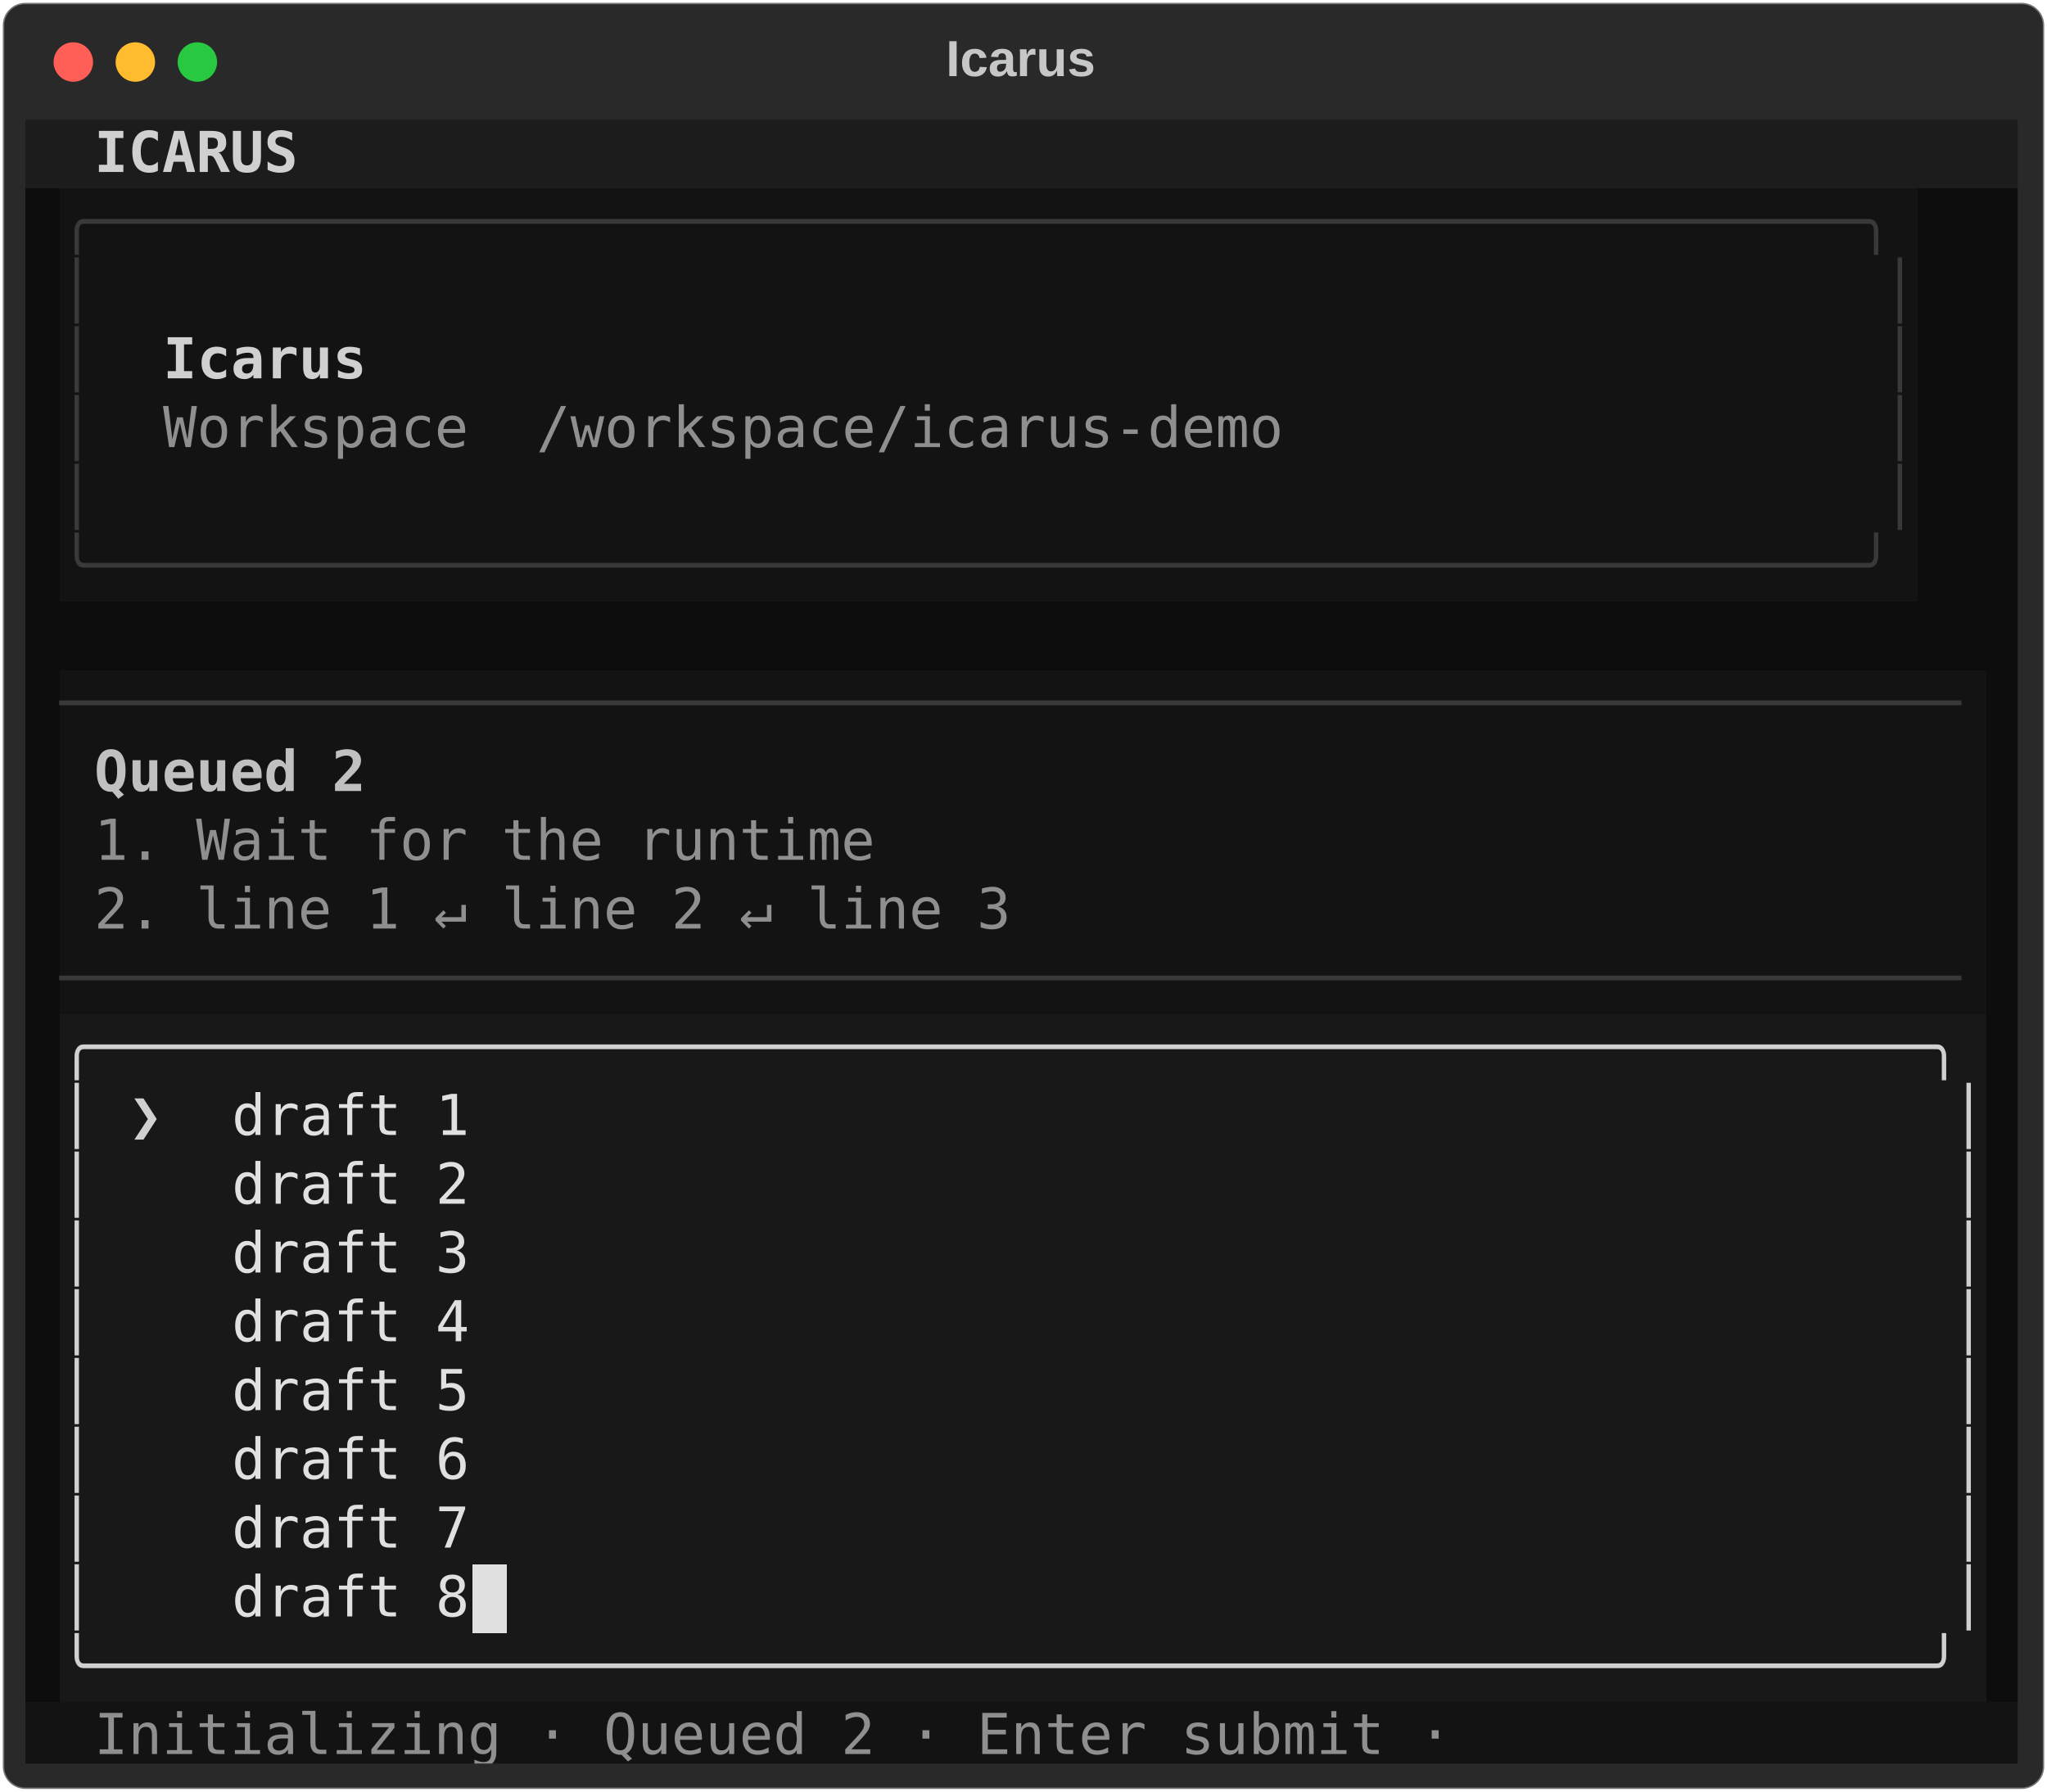
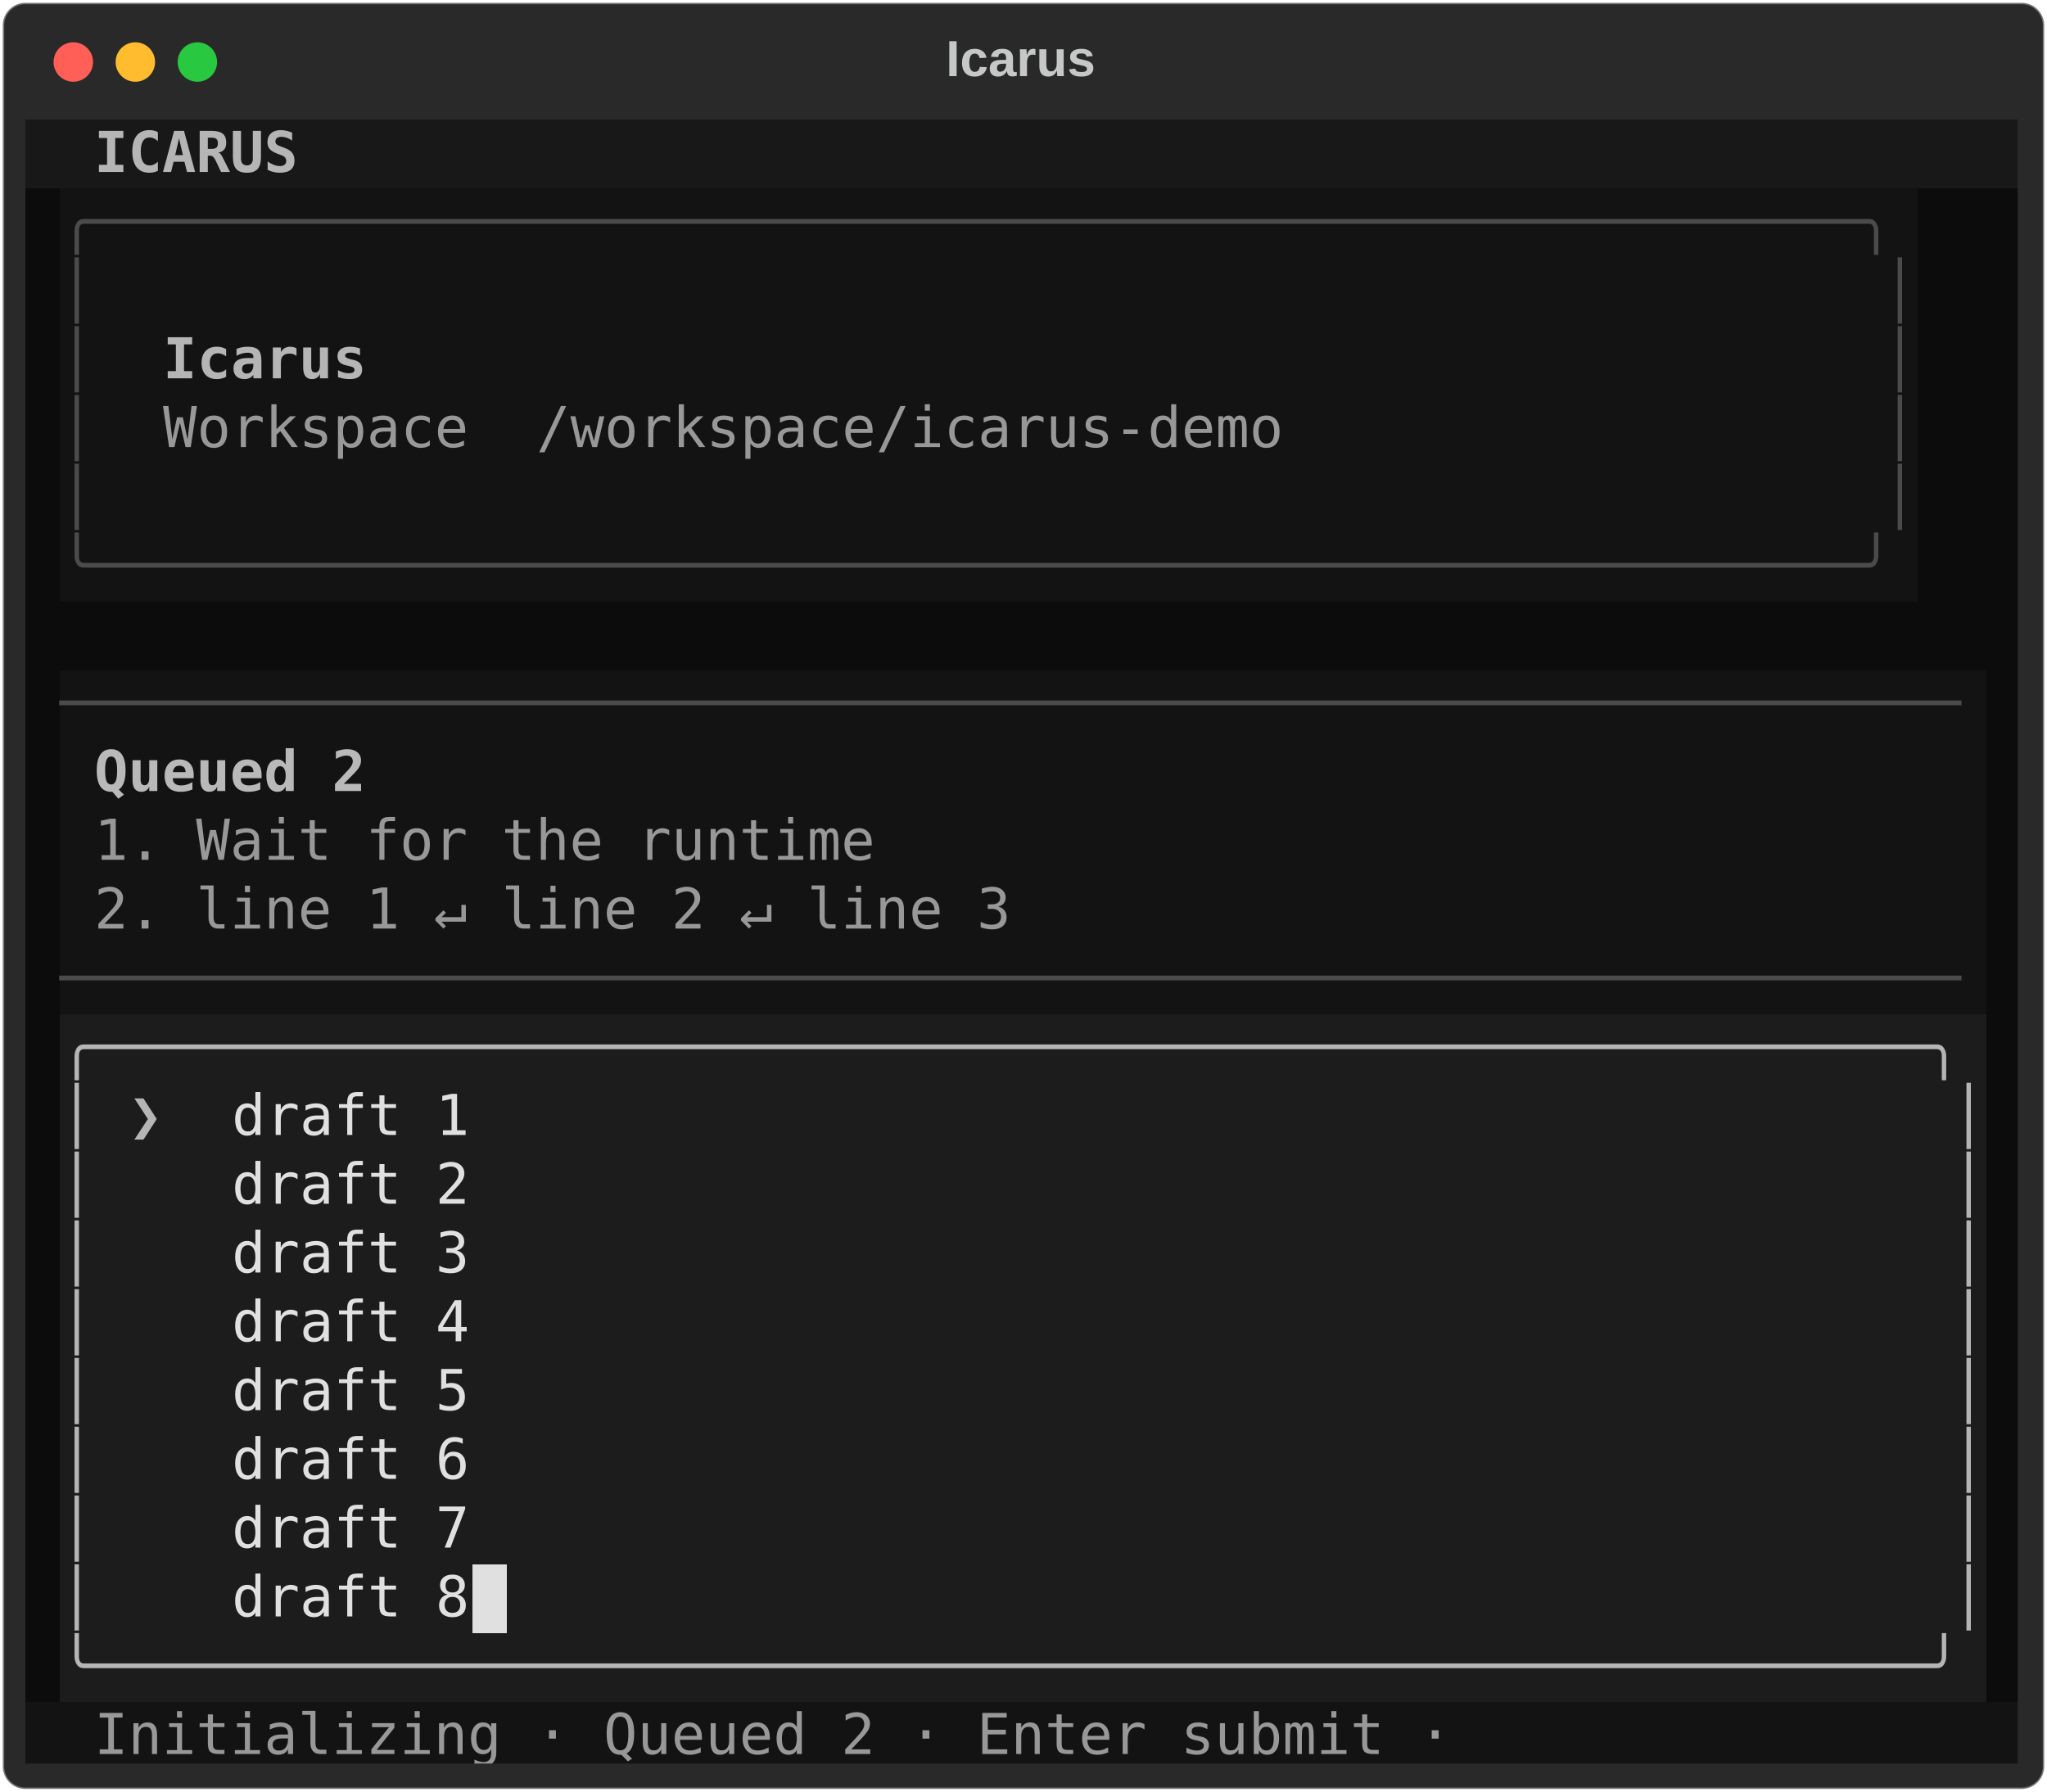
<svg xmlns="http://www.w3.org/2000/svg" class="rich-terminal" viewBox="0 0 726 635.6">
  <style>

    @font-face {
        font-family: "Fira Code";
        src: local("FiraCode-Regular"),
                url("https://cdnjs.cloudflare.com/ajax/libs/firacode/6.2.0/woff2/FiraCode-Regular.woff2") format("woff2"),
                url("https://cdnjs.cloudflare.com/ajax/libs/firacode/6.2.0/woff/FiraCode-Regular.woff") format("woff");
        font-style: normal;
        font-weight: 400;
    }
    @font-face {
        font-family: "Fira Code";
        src: local("FiraCode-Bold"),
                url("https://cdnjs.cloudflare.com/ajax/libs/firacode/6.2.0/woff2/FiraCode-Bold.woff2") format("woff2"),
                url("https://cdnjs.cloudflare.com/ajax/libs/firacode/6.2.0/woff/FiraCode-Bold.woff") format("woff");
        font-style: bold;
        font-weight: 700;
    }

    .terminal-matrix {
        font-family: Fira Code, monospace;
        font-size: 20px;
        line-height: 24.4px;
        font-variant-east-asian: full-width;
    }

    .terminal-title {
        font-size: 18px;
        font-weight: bold;
        font-family: arial;
    }

    .terminal-r1 { fill: #c5c8c6 }
- .terminal-r2 { fill: #d0d0d0;font-weight: bold }
- .terminal-r3 { fill: #393939 }
- .terminal-r4 { fill: #8f8f8f }
- .terminal-r5 { fill: #c0c0c0;font-weight: bold }
- .terminal-r6 { fill: #d0d0d0 }
+ .terminal-r2 { fill: #b5b5b5;font-weight: bold }
+ .terminal-r3 { fill: #4b4b4b }
+ .terminal-r4 { fill: #989898 }
+ .terminal-r5 { fill: #b9b9b9;font-weight: bold }
+ .terminal-r6 { fill: #b5b5b5 }
.terminal-r7 { fill: #e0e0e0 }
.terminal-r8 { fill: #121212 }
    </style>
  <defs>
    <clipPath id="terminal-clip-terminal">
      <rect x="0" y="0" width="706.6" height="584.6" />
    </clipPath>
    <clipPath id="terminal-line-0">
      <rect x="0" y="1.5" width="707.6" height="24.65" />
    </clipPath>
    <clipPath id="terminal-line-1">
      <rect x="0" y="25.9" width="707.6" height="24.65" />
    </clipPath>
    <clipPath id="terminal-line-2">
      <rect x="0" y="50.3" width="707.6" height="24.65" />
    </clipPath>
    <clipPath id="terminal-line-3">
      <rect x="0" y="74.7" width="707.6" height="24.65" />
    </clipPath>
    <clipPath id="terminal-line-4">
      <rect x="0" y="99.1" width="707.6" height="24.65" />
    </clipPath>
    <clipPath id="terminal-line-5">
      <rect x="0" y="123.5" width="707.6" height="24.65" />
    </clipPath>
    <clipPath id="terminal-line-6">
      <rect x="0" y="147.9" width="707.6" height="24.65" />
    </clipPath>
    <clipPath id="terminal-line-7">
      <rect x="0" y="172.3" width="707.6" height="24.65" />
    </clipPath>
    <clipPath id="terminal-line-8">
      <rect x="0" y="196.7" width="707.6" height="24.65" />
    </clipPath>
    <clipPath id="terminal-line-9">
      <rect x="0" y="221.1" width="707.6" height="24.65" />
    </clipPath>
    <clipPath id="terminal-line-10">
      <rect x="0" y="245.5" width="707.6" height="24.65" />
    </clipPath>
    <clipPath id="terminal-line-11">
      <rect x="0" y="269.9" width="707.6" height="24.65" />
    </clipPath>
    <clipPath id="terminal-line-12">
      <rect x="0" y="294.3" width="707.6" height="24.65" />
    </clipPath>
    <clipPath id="terminal-line-13">
      <rect x="0" y="318.7" width="707.6" height="24.65" />
    </clipPath>
    <clipPath id="terminal-line-14">
      <rect x="0" y="343.1" width="707.6" height="24.65" />
    </clipPath>
    <clipPath id="terminal-line-15">
      <rect x="0" y="367.5" width="707.6" height="24.65" />
    </clipPath>
    <clipPath id="terminal-line-16">
      <rect x="0" y="391.9" width="707.6" height="24.65" />
    </clipPath>
    <clipPath id="terminal-line-17">
      <rect x="0" y="416.3" width="707.6" height="24.65" />
    </clipPath>
    <clipPath id="terminal-line-18">
      <rect x="0" y="440.7" width="707.6" height="24.65" />
    </clipPath>
    <clipPath id="terminal-line-19">
      <rect x="0" y="465.1" width="707.6" height="24.65" />
    </clipPath>
    <clipPath id="terminal-line-20">
      <rect x="0" y="489.5" width="707.6" height="24.65" />
    </clipPath>
    <clipPath id="terminal-line-21">
      <rect x="0" y="513.9" width="707.6" height="24.65" />
    </clipPath>
    <clipPath id="terminal-line-22">
      <rect x="0" y="538.3" width="707.6" height="24.65" />
    </clipPath>
  </defs>
  <rect fill="#292929" stroke="rgba(255,255,255,0.35)" stroke-width="1" x="1" y="1" width="724" height="633.6" rx="8" />
  <text class="terminal-title" fill="#c5c8c6" text-anchor="middle" x="362" y="27">Icarus</text>
  <g transform="translate(26,22)">
    <circle cx="0" cy="0" r="7" fill="#ff5f57" />
    <circle cx="22" cy="0" r="7" fill="#febc2e" />
    <circle cx="44" cy="0" r="7" fill="#28c840" />
  </g>
  <g transform="translate(9, 41)" clip-path="url(#terminal-clip-terminal)">
-     <rect fill="#1c1c1c" x="0" y="1.5" width="24.4" height="24.65" shape-rendering="crispEdges" />
-     <rect fill="#1c1c1c" x="24.4" y="1.5" width="73.2" height="24.65" shape-rendering="crispEdges" />
-     <rect fill="#1c1c1c" x="97.6" y="1.5" width="610" height="24.65" shape-rendering="crispEdges" />
-     <rect fill="#0d0d0d" x="0" y="25.9" width="12.2" height="24.65" shape-rendering="crispEdges" />
+     <rect fill="#181818" x="0" y="1.5" width="24.4" height="24.65" shape-rendering="crispEdges" />
+     <rect fill="#181818" x="24.4" y="1.5" width="73.2" height="24.65" shape-rendering="crispEdges" />
+     <rect fill="#181818" x="97.6" y="1.5" width="610" height="24.65" shape-rendering="crispEdges" />
+     <rect fill="#0c0c0c" x="0" y="25.9" width="12.2" height="24.65" shape-rendering="crispEdges" />
    <rect fill="#131313" x="12.2" y="25.9" width="658.8" height="24.65" shape-rendering="crispEdges" />
-     <rect fill="#0d0d0d" x="671" y="25.9" width="36.6" height="24.65" shape-rendering="crispEdges" />
-     <rect fill="#0d0d0d" x="0" y="50.3" width="12.2" height="24.65" shape-rendering="crispEdges" />
+     <rect fill="#0c0c0c" x="671" y="25.9" width="36.6" height="24.65" shape-rendering="crispEdges" />
+     <rect fill="#0c0c0c" x="0" y="50.3" width="12.2" height="24.65" shape-rendering="crispEdges" />
    <rect fill="#131313" x="12.2" y="50.3" width="12.2" height="24.65" shape-rendering="crispEdges" />
    <rect fill="#131313" x="24.4" y="50.3" width="634.4" height="24.65" shape-rendering="crispEdges" />
    <rect fill="#131313" x="658.8" y="50.3" width="12.2" height="24.65" shape-rendering="crispEdges" />
-     <rect fill="#0d0d0d" x="671" y="50.3" width="36.6" height="24.65" shape-rendering="crispEdges" />
-     <rect fill="#0d0d0d" x="0" y="74.7" width="12.2" height="24.65" shape-rendering="crispEdges" />
+     <rect fill="#0c0c0c" x="671" y="50.3" width="36.6" height="24.65" shape-rendering="crispEdges" />
+     <rect fill="#0c0c0c" x="0" y="74.7" width="12.2" height="24.65" shape-rendering="crispEdges" />
    <rect fill="#131313" x="12.2" y="74.7" width="12.2" height="24.65" shape-rendering="crispEdges" />
    <rect fill="#131313" x="24.4" y="74.7" width="24.4" height="24.65" shape-rendering="crispEdges" />
    <rect fill="#131313" x="48.8" y="74.7" width="73.2" height="24.65" shape-rendering="crispEdges" />
    <rect fill="#131313" x="122" y="74.7" width="536.8" height="24.65" shape-rendering="crispEdges" />
    <rect fill="#131313" x="658.8" y="74.7" width="12.2" height="24.65" shape-rendering="crispEdges" />
-     <rect fill="#0d0d0d" x="671" y="74.7" width="36.6" height="24.65" shape-rendering="crispEdges" />
-     <rect fill="#0d0d0d" x="0" y="99.1" width="12.2" height="24.65" shape-rendering="crispEdges" />
+     <rect fill="#0c0c0c" x="671" y="74.7" width="36.6" height="24.65" shape-rendering="crispEdges" />
+     <rect fill="#0c0c0c" x="0" y="99.1" width="12.2" height="24.65" shape-rendering="crispEdges" />
    <rect fill="#131313" x="12.2" y="99.1" width="12.2" height="24.65" shape-rendering="crispEdges" />
    <rect fill="#131313" x="24.4" y="99.1" width="24.4" height="24.65" shape-rendering="crispEdges" />
    <rect fill="#131313" x="48.8" y="99.1" width="402.6" height="24.65" shape-rendering="crispEdges" />
    <rect fill="#131313" x="451.4" y="99.1" width="207.4" height="24.65" shape-rendering="crispEdges" />
    <rect fill="#131313" x="658.8" y="99.1" width="12.2" height="24.65" shape-rendering="crispEdges" />
-     <rect fill="#0d0d0d" x="671" y="99.1" width="36.6" height="24.65" shape-rendering="crispEdges" />
-     <rect fill="#0d0d0d" x="0" y="123.5" width="12.2" height="24.65" shape-rendering="crispEdges" />
+     <rect fill="#0c0c0c" x="671" y="99.1" width="36.6" height="24.65" shape-rendering="crispEdges" />
+     <rect fill="#0c0c0c" x="0" y="123.5" width="12.2" height="24.65" shape-rendering="crispEdges" />
    <rect fill="#131313" x="12.2" y="123.5" width="12.2" height="24.65" shape-rendering="crispEdges" />
    <rect fill="#131313" x="24.4" y="123.5" width="634.4" height="24.65" shape-rendering="crispEdges" />
    <rect fill="#131313" x="658.8" y="123.5" width="12.2" height="24.65" shape-rendering="crispEdges" />
-     <rect fill="#0d0d0d" x="671" y="123.5" width="36.6" height="24.65" shape-rendering="crispEdges" />
-     <rect fill="#0d0d0d" x="0" y="147.9" width="12.2" height="24.65" shape-rendering="crispEdges" />
+     <rect fill="#0c0c0c" x="671" y="123.5" width="36.6" height="24.65" shape-rendering="crispEdges" />
+     <rect fill="#0c0c0c" x="0" y="147.9" width="12.2" height="24.65" shape-rendering="crispEdges" />
    <rect fill="#131313" x="12.2" y="147.9" width="658.8" height="24.65" shape-rendering="crispEdges" />
-     <rect fill="#0d0d0d" x="671" y="147.9" width="36.6" height="24.65" shape-rendering="crispEdges" />
-     <rect fill="#0d0d0d" x="0" y="172.3" width="707.6" height="24.65" shape-rendering="crispEdges" />
-     <rect fill="#0d0d0d" x="0" y="196.7" width="12.2" height="24.65" shape-rendering="crispEdges" />
+     <rect fill="#0c0c0c" x="671" y="147.9" width="36.6" height="24.65" shape-rendering="crispEdges" />
+     <rect fill="#0c0c0c" x="0" y="172.3" width="707.6" height="24.65" shape-rendering="crispEdges" />
+     <rect fill="#0c0c0c" x="0" y="196.7" width="12.2" height="24.65" shape-rendering="crispEdges" />
    <rect fill="#131313" x="12.2" y="196.7" width="683.2" height="24.65" shape-rendering="crispEdges" />
-     <rect fill="#0d0d0d" x="695.4" y="196.7" width="12.2" height="24.65" shape-rendering="crispEdges" />
-     <rect fill="#0d0d0d" x="0" y="221.1" width="12.2" height="24.65" shape-rendering="crispEdges" />
+     <rect fill="#0c0c0c" x="695.4" y="196.7" width="12.2" height="24.65" shape-rendering="crispEdges" />
+     <rect fill="#0c0c0c" x="0" y="221.1" width="12.2" height="24.65" shape-rendering="crispEdges" />
    <rect fill="#131313" x="12.2" y="221.1" width="12.2" height="24.65" shape-rendering="crispEdges" />
    <rect fill="#131313" x="24.4" y="221.1" width="97.6" height="24.65" shape-rendering="crispEdges" />
    <rect fill="#131313" x="122" y="221.1" width="573.4" height="24.65" shape-rendering="crispEdges" />
-     <rect fill="#0d0d0d" x="695.4" y="221.1" width="12.2" height="24.65" shape-rendering="crispEdges" />
-     <rect fill="#0d0d0d" x="0" y="245.5" width="12.2" height="24.65" shape-rendering="crispEdges" />
+     <rect fill="#0c0c0c" x="695.4" y="221.1" width="12.2" height="24.65" shape-rendering="crispEdges" />
+     <rect fill="#0c0c0c" x="0" y="245.5" width="12.2" height="24.65" shape-rendering="crispEdges" />
    <rect fill="#131313" x="12.2" y="245.5" width="12.2" height="24.65" shape-rendering="crispEdges" />
    <rect fill="#131313" x="24.4" y="245.5" width="280.6" height="24.65" shape-rendering="crispEdges" />
    <rect fill="#131313" x="305" y="245.5" width="390.4" height="24.65" shape-rendering="crispEdges" />
-     <rect fill="#0d0d0d" x="695.4" y="245.5" width="12.2" height="24.65" shape-rendering="crispEdges" />
-     <rect fill="#0d0d0d" x="0" y="269.9" width="12.2" height="24.65" shape-rendering="crispEdges" />
+     <rect fill="#0c0c0c" x="695.4" y="245.5" width="12.2" height="24.65" shape-rendering="crispEdges" />
+     <rect fill="#0c0c0c" x="0" y="269.9" width="12.2" height="24.65" shape-rendering="crispEdges" />
    <rect fill="#131313" x="12.2" y="269.9" width="12.2" height="24.65" shape-rendering="crispEdges" />
    <rect fill="#131313" x="24.4" y="269.9" width="329.4" height="24.65" shape-rendering="crispEdges" />
    <rect fill="#131313" x="353.8" y="269.9" width="341.6" height="24.65" shape-rendering="crispEdges" />
-     <rect fill="#0d0d0d" x="695.4" y="269.9" width="12.2" height="24.65" shape-rendering="crispEdges" />
-     <rect fill="#0d0d0d" x="0" y="294.3" width="12.2" height="24.65" shape-rendering="crispEdges" />
+     <rect fill="#0c0c0c" x="695.4" y="269.9" width="12.2" height="24.65" shape-rendering="crispEdges" />
+     <rect fill="#0c0c0c" x="0" y="294.3" width="12.2" height="24.65" shape-rendering="crispEdges" />
    <rect fill="#131313" x="12.2" y="294.3" width="683.2" height="24.65" shape-rendering="crispEdges" />
-     <rect fill="#0d0d0d" x="695.4" y="294.3" width="12.2" height="24.65" shape-rendering="crispEdges" />
-     <rect fill="#0d0d0d" x="0" y="318.7" width="12.2" height="24.65" shape-rendering="crispEdges" />
-     <rect fill="#181818" x="12.2" y="318.7" width="683.2" height="24.65" shape-rendering="crispEdges" />
-     <rect fill="#0d0d0d" x="695.4" y="318.7" width="12.2" height="24.65" shape-rendering="crispEdges" />
-     <rect fill="#0d0d0d" x="0" y="343.1" width="12.2" height="24.65" shape-rendering="crispEdges" />
-     <rect fill="#181818" x="12.2" y="343.1" width="12.2" height="24.65" shape-rendering="crispEdges" />
-     <rect fill="#181818" x="24.4" y="343.1" width="12.2" height="24.65" shape-rendering="crispEdges" />
-     <rect fill="#181818" x="36.6" y="343.1" width="12.2" height="24.65" shape-rendering="crispEdges" />
-     <rect fill="#181818" x="48.8" y="343.1" width="12.2" height="24.65" shape-rendering="crispEdges" />
-     <rect fill="#181818" x="61" y="343.1" width="12.2" height="24.65" shape-rendering="crispEdges" />
-     <rect fill="#181818" x="73.2" y="343.1" width="597.8" height="24.65" shape-rendering="crispEdges" />
-     <rect fill="#181818" x="671" y="343.1" width="12.2" height="24.65" shape-rendering="crispEdges" />
-     <rect fill="#181818" x="683.2" y="343.1" width="12.2" height="24.65" shape-rendering="crispEdges" />
-     <rect fill="#0d0d0d" x="695.4" y="343.1" width="12.2" height="24.65" shape-rendering="crispEdges" />
-     <rect fill="#0d0d0d" x="0" y="367.5" width="12.2" height="24.65" shape-rendering="crispEdges" />
-     <rect fill="#181818" x="12.2" y="367.5" width="12.2" height="24.65" shape-rendering="crispEdges" />
-     <rect fill="#181818" x="24.4" y="367.5" width="48.8" height="24.65" shape-rendering="crispEdges" />
-     <rect fill="#181818" x="73.2" y="367.5" width="597.8" height="24.65" shape-rendering="crispEdges" />
-     <rect fill="#181818" x="671" y="367.5" width="12.2" height="24.65" shape-rendering="crispEdges" />
-     <rect fill="#181818" x="683.2" y="367.5" width="12.2" height="24.65" shape-rendering="crispEdges" />
-     <rect fill="#0d0d0d" x="695.4" y="367.5" width="12.2" height="24.65" shape-rendering="crispEdges" />
-     <rect fill="#0d0d0d" x="0" y="391.9" width="12.2" height="24.65" shape-rendering="crispEdges" />
-     <rect fill="#181818" x="12.2" y="391.9" width="12.2" height="24.65" shape-rendering="crispEdges" />
-     <rect fill="#181818" x="24.4" y="391.9" width="48.8" height="24.65" shape-rendering="crispEdges" />
-     <rect fill="#181818" x="73.2" y="391.9" width="597.8" height="24.65" shape-rendering="crispEdges" />
-     <rect fill="#181818" x="671" y="391.9" width="12.2" height="24.65" shape-rendering="crispEdges" />
-     <rect fill="#181818" x="683.2" y="391.9" width="12.2" height="24.65" shape-rendering="crispEdges" />
-     <rect fill="#0d0d0d" x="695.4" y="391.9" width="12.2" height="24.65" shape-rendering="crispEdges" />
-     <rect fill="#0d0d0d" x="0" y="416.3" width="12.2" height="24.65" shape-rendering="crispEdges" />
-     <rect fill="#181818" x="12.2" y="416.3" width="12.2" height="24.65" shape-rendering="crispEdges" />
-     <rect fill="#181818" x="24.4" y="416.3" width="48.8" height="24.65" shape-rendering="crispEdges" />
-     <rect fill="#181818" x="73.2" y="416.3" width="597.8" height="24.65" shape-rendering="crispEdges" />
-     <rect fill="#181818" x="671" y="416.3" width="12.2" height="24.65" shape-rendering="crispEdges" />
-     <rect fill="#181818" x="683.2" y="416.3" width="12.2" height="24.65" shape-rendering="crispEdges" />
-     <rect fill="#0d0d0d" x="695.4" y="416.3" width="12.2" height="24.65" shape-rendering="crispEdges" />
-     <rect fill="#0d0d0d" x="0" y="440.7" width="12.2" height="24.65" shape-rendering="crispEdges" />
-     <rect fill="#181818" x="12.2" y="440.7" width="12.2" height="24.65" shape-rendering="crispEdges" />
-     <rect fill="#181818" x="24.4" y="440.7" width="48.8" height="24.65" shape-rendering="crispEdges" />
-     <rect fill="#181818" x="73.2" y="440.7" width="597.8" height="24.65" shape-rendering="crispEdges" />
-     <rect fill="#181818" x="671" y="440.7" width="12.2" height="24.65" shape-rendering="crispEdges" />
-     <rect fill="#181818" x="683.2" y="440.7" width="12.2" height="24.65" shape-rendering="crispEdges" />
-     <rect fill="#0d0d0d" x="695.4" y="440.7" width="12.2" height="24.65" shape-rendering="crispEdges" />
-     <rect fill="#0d0d0d" x="0" y="465.1" width="12.2" height="24.65" shape-rendering="crispEdges" />
-     <rect fill="#181818" x="12.2" y="465.1" width="12.2" height="24.65" shape-rendering="crispEdges" />
-     <rect fill="#181818" x="24.4" y="465.1" width="48.8" height="24.65" shape-rendering="crispEdges" />
-     <rect fill="#181818" x="73.2" y="465.1" width="597.8" height="24.65" shape-rendering="crispEdges" />
-     <rect fill="#181818" x="671" y="465.1" width="12.2" height="24.65" shape-rendering="crispEdges" />
-     <rect fill="#181818" x="683.2" y="465.1" width="12.2" height="24.65" shape-rendering="crispEdges" />
-     <rect fill="#0d0d0d" x="695.4" y="465.1" width="12.2" height="24.65" shape-rendering="crispEdges" />
-     <rect fill="#0d0d0d" x="0" y="489.5" width="12.2" height="24.65" shape-rendering="crispEdges" />
-     <rect fill="#181818" x="12.2" y="489.5" width="12.2" height="24.65" shape-rendering="crispEdges" />
-     <rect fill="#181818" x="24.4" y="489.5" width="48.8" height="24.65" shape-rendering="crispEdges" />
-     <rect fill="#181818" x="73.2" y="489.5" width="597.8" height="24.65" shape-rendering="crispEdges" />
-     <rect fill="#181818" x="671" y="489.5" width="12.2" height="24.65" shape-rendering="crispEdges" />
-     <rect fill="#181818" x="683.2" y="489.5" width="12.2" height="24.65" shape-rendering="crispEdges" />
-     <rect fill="#0d0d0d" x="695.4" y="489.5" width="12.2" height="24.65" shape-rendering="crispEdges" />
-     <rect fill="#0d0d0d" x="0" y="513.9" width="12.2" height="24.65" shape-rendering="crispEdges" />
-     <rect fill="#181818" x="12.2" y="513.9" width="12.2" height="24.65" shape-rendering="crispEdges" />
-     <rect fill="#181818" x="24.4" y="513.9" width="48.8" height="24.65" shape-rendering="crispEdges" />
-     <rect fill="#181818" x="73.2" y="513.9" width="85.4" height="24.65" shape-rendering="crispEdges" />
+     <rect fill="#0c0c0c" x="695.4" y="294.3" width="12.2" height="24.65" shape-rendering="crispEdges" />
+     <rect fill="#0c0c0c" x="0" y="318.7" width="12.2" height="24.65" shape-rendering="crispEdges" />
+     <rect fill="#1c1c1c" x="12.2" y="318.7" width="683.2" height="24.65" shape-rendering="crispEdges" />
+     <rect fill="#0c0c0c" x="695.4" y="318.7" width="12.2" height="24.65" shape-rendering="crispEdges" />
+     <rect fill="#0c0c0c" x="0" y="343.1" width="12.2" height="24.65" shape-rendering="crispEdges" />
+     <rect fill="#1c1c1c" x="12.2" y="343.1" width="12.2" height="24.65" shape-rendering="crispEdges" />
+     <rect fill="#1c1c1c" x="24.4" y="343.1" width="12.2" height="24.65" shape-rendering="crispEdges" />
+     <rect fill="#1c1c1c" x="36.6" y="343.1" width="12.2" height="24.65" shape-rendering="crispEdges" />
+     <rect fill="#1c1c1c" x="48.8" y="343.1" width="12.2" height="24.65" shape-rendering="crispEdges" />
+     <rect fill="#1c1c1c" x="61" y="343.1" width="12.2" height="24.65" shape-rendering="crispEdges" />
+     <rect fill="#1c1c1c" x="73.2" y="343.1" width="597.8" height="24.65" shape-rendering="crispEdges" />
+     <rect fill="#1c1c1c" x="671" y="343.1" width="12.2" height="24.65" shape-rendering="crispEdges" />
+     <rect fill="#1c1c1c" x="683.2" y="343.1" width="12.2" height="24.65" shape-rendering="crispEdges" />
+     <rect fill="#0c0c0c" x="695.4" y="343.1" width="12.2" height="24.65" shape-rendering="crispEdges" />
+     <rect fill="#0c0c0c" x="0" y="367.5" width="12.2" height="24.65" shape-rendering="crispEdges" />
+     <rect fill="#1c1c1c" x="12.2" y="367.5" width="12.2" height="24.65" shape-rendering="crispEdges" />
+     <rect fill="#1c1c1c" x="24.4" y="367.5" width="48.8" height="24.65" shape-rendering="crispEdges" />
+     <rect fill="#1c1c1c" x="73.2" y="367.5" width="597.8" height="24.65" shape-rendering="crispEdges" />
+     <rect fill="#1c1c1c" x="671" y="367.5" width="12.2" height="24.65" shape-rendering="crispEdges" />
+     <rect fill="#1c1c1c" x="683.2" y="367.5" width="12.2" height="24.65" shape-rendering="crispEdges" />
+     <rect fill="#0c0c0c" x="695.4" y="367.5" width="12.2" height="24.65" shape-rendering="crispEdges" />
+     <rect fill="#0c0c0c" x="0" y="391.9" width="12.2" height="24.65" shape-rendering="crispEdges" />
+     <rect fill="#1c1c1c" x="12.2" y="391.9" width="12.2" height="24.65" shape-rendering="crispEdges" />
+     <rect fill="#1c1c1c" x="24.4" y="391.9" width="48.8" height="24.65" shape-rendering="crispEdges" />
+     <rect fill="#1c1c1c" x="73.2" y="391.9" width="597.8" height="24.65" shape-rendering="crispEdges" />
+     <rect fill="#1c1c1c" x="671" y="391.9" width="12.2" height="24.65" shape-rendering="crispEdges" />
+     <rect fill="#1c1c1c" x="683.2" y="391.9" width="12.2" height="24.65" shape-rendering="crispEdges" />
+     <rect fill="#0c0c0c" x="695.4" y="391.9" width="12.2" height="24.65" shape-rendering="crispEdges" />
+     <rect fill="#0c0c0c" x="0" y="416.3" width="12.2" height="24.65" shape-rendering="crispEdges" />
+     <rect fill="#1c1c1c" x="12.2" y="416.3" width="12.2" height="24.65" shape-rendering="crispEdges" />
+     <rect fill="#1c1c1c" x="24.4" y="416.3" width="48.8" height="24.65" shape-rendering="crispEdges" />
+     <rect fill="#1c1c1c" x="73.2" y="416.3" width="597.8" height="24.65" shape-rendering="crispEdges" />
+     <rect fill="#1c1c1c" x="671" y="416.3" width="12.2" height="24.65" shape-rendering="crispEdges" />
+     <rect fill="#1c1c1c" x="683.2" y="416.3" width="12.2" height="24.65" shape-rendering="crispEdges" />
+     <rect fill="#0c0c0c" x="695.4" y="416.3" width="12.2" height="24.65" shape-rendering="crispEdges" />
+     <rect fill="#0c0c0c" x="0" y="440.7" width="12.2" height="24.65" shape-rendering="crispEdges" />
+     <rect fill="#1c1c1c" x="12.2" y="440.7" width="12.2" height="24.65" shape-rendering="crispEdges" />
+     <rect fill="#1c1c1c" x="24.4" y="440.7" width="48.8" height="24.65" shape-rendering="crispEdges" />
+     <rect fill="#1c1c1c" x="73.2" y="440.7" width="597.8" height="24.65" shape-rendering="crispEdges" />
+     <rect fill="#1c1c1c" x="671" y="440.7" width="12.2" height="24.65" shape-rendering="crispEdges" />
+     <rect fill="#1c1c1c" x="683.2" y="440.7" width="12.2" height="24.65" shape-rendering="crispEdges" />
+     <rect fill="#0c0c0c" x="695.4" y="440.7" width="12.2" height="24.65" shape-rendering="crispEdges" />
+     <rect fill="#0c0c0c" x="0" y="465.1" width="12.2" height="24.65" shape-rendering="crispEdges" />
+     <rect fill="#1c1c1c" x="12.2" y="465.1" width="12.2" height="24.65" shape-rendering="crispEdges" />
+     <rect fill="#1c1c1c" x="24.4" y="465.1" width="48.8" height="24.65" shape-rendering="crispEdges" />
+     <rect fill="#1c1c1c" x="73.2" y="465.1" width="597.8" height="24.65" shape-rendering="crispEdges" />
+     <rect fill="#1c1c1c" x="671" y="465.1" width="12.2" height="24.65" shape-rendering="crispEdges" />
+     <rect fill="#1c1c1c" x="683.2" y="465.1" width="12.2" height="24.65" shape-rendering="crispEdges" />
+     <rect fill="#0c0c0c" x="695.4" y="465.1" width="12.2" height="24.65" shape-rendering="crispEdges" />
+     <rect fill="#0c0c0c" x="0" y="489.5" width="12.2" height="24.65" shape-rendering="crispEdges" />
+     <rect fill="#1c1c1c" x="12.2" y="489.5" width="12.2" height="24.65" shape-rendering="crispEdges" />
+     <rect fill="#1c1c1c" x="24.4" y="489.5" width="48.8" height="24.65" shape-rendering="crispEdges" />
+     <rect fill="#1c1c1c" x="73.2" y="489.5" width="597.8" height="24.65" shape-rendering="crispEdges" />
+     <rect fill="#1c1c1c" x="671" y="489.5" width="12.2" height="24.65" shape-rendering="crispEdges" />
+     <rect fill="#1c1c1c" x="683.2" y="489.5" width="12.2" height="24.65" shape-rendering="crispEdges" />
+     <rect fill="#0c0c0c" x="695.4" y="489.5" width="12.2" height="24.65" shape-rendering="crispEdges" />
+     <rect fill="#0c0c0c" x="0" y="513.9" width="12.2" height="24.65" shape-rendering="crispEdges" />
+     <rect fill="#1c1c1c" x="12.2" y="513.9" width="12.2" height="24.65" shape-rendering="crispEdges" />
+     <rect fill="#1c1c1c" x="24.4" y="513.9" width="48.8" height="24.65" shape-rendering="crispEdges" />
+     <rect fill="#1c1c1c" x="73.2" y="513.9" width="85.4" height="24.65" shape-rendering="crispEdges" />
    <rect fill="#e0e0e0" x="158.6" y="513.9" width="12.2" height="24.65" shape-rendering="crispEdges" />
-     <rect fill="#181818" x="170.8" y="513.9" width="500.2" height="24.65" shape-rendering="crispEdges" />
-     <rect fill="#181818" x="671" y="513.9" width="12.2" height="24.65" shape-rendering="crispEdges" />
-     <rect fill="#181818" x="683.2" y="513.9" width="12.2" height="24.65" shape-rendering="crispEdges" />
-     <rect fill="#0d0d0d" x="695.4" y="513.9" width="12.2" height="24.65" shape-rendering="crispEdges" />
-     <rect fill="#0d0d0d" x="0" y="538.3" width="12.2" height="24.65" shape-rendering="crispEdges" />
-     <rect fill="#181818" x="12.2" y="538.3" width="683.2" height="24.65" shape-rendering="crispEdges" />
-     <rect fill="#0d0d0d" x="695.4" y="538.3" width="12.2" height="24.65" shape-rendering="crispEdges" />
+     <rect fill="#1c1c1c" x="170.8" y="513.9" width="500.2" height="24.65" shape-rendering="crispEdges" />
+     <rect fill="#1c1c1c" x="671" y="513.9" width="12.2" height="24.65" shape-rendering="crispEdges" />
+     <rect fill="#1c1c1c" x="683.2" y="513.9" width="12.2" height="24.65" shape-rendering="crispEdges" />
+     <rect fill="#0c0c0c" x="695.4" y="513.9" width="12.2" height="24.65" shape-rendering="crispEdges" />
+     <rect fill="#0c0c0c" x="0" y="538.3" width="12.2" height="24.65" shape-rendering="crispEdges" />
+     <rect fill="#1c1c1c" x="12.2" y="538.3" width="683.2" height="24.65" shape-rendering="crispEdges" />
+     <rect fill="#0c0c0c" x="695.4" y="538.3" width="12.2" height="24.65" shape-rendering="crispEdges" />
    <rect fill="#131313" x="0" y="562.7" width="24.4" height="24.65" shape-rendering="crispEdges" />
    <rect fill="#131313" x="24.4" y="562.7" width="488" height="24.65" shape-rendering="crispEdges" />
    <rect fill="#131313" x="512.4" y="562.7" width="195.2" height="24.65" shape-rendering="crispEdges" />
    <g class="terminal-matrix">
      <text class="terminal-r2" x="24.4" y="20" textLength="73.2" clip-path="url(#terminal-line-0)">ICARUS</text>
      <text class="terminal-r1" x="707.6" y="20" textLength="12.2" clip-path="url(#terminal-line-0)">
</text>
      <text class="terminal-r3" x="12.2" y="44.4" textLength="658.8" clip-path="url(#terminal-line-1)">╭────────────────────────────────────────────────────╮</text>
      <text class="terminal-r1" x="707.6" y="44.4" textLength="12.2" clip-path="url(#terminal-line-1)">
</text>
      <text class="terminal-r3" x="12.2" y="68.8" textLength="12.2" clip-path="url(#terminal-line-2)">│</text>
      <text class="terminal-r3" x="658.8" y="68.8" textLength="12.2" clip-path="url(#terminal-line-2)">│</text>
      <text class="terminal-r1" x="707.6" y="68.8" textLength="12.2" clip-path="url(#terminal-line-2)">
</text>
      <text class="terminal-r3" x="12.2" y="93.2" textLength="12.2" clip-path="url(#terminal-line-3)">│</text>
      <text class="terminal-r2" x="48.8" y="93.2" textLength="73.2" clip-path="url(#terminal-line-3)">Icarus</text>
      <text class="terminal-r3" x="658.8" y="93.2" textLength="12.2" clip-path="url(#terminal-line-3)">│</text>
      <text class="terminal-r1" x="707.6" y="93.2" textLength="12.2" clip-path="url(#terminal-line-3)">
</text>
      <text class="terminal-r3" x="12.2" y="117.6" textLength="12.2" clip-path="url(#terminal-line-4)">│</text>
      <text class="terminal-r4" x="48.8" y="117.6" textLength="402.6" clip-path="url(#terminal-line-4)">Workspace  /workspace/icarus-demo</text>
      <text class="terminal-r3" x="658.8" y="117.6" textLength="12.2" clip-path="url(#terminal-line-4)">│</text>
      <text class="terminal-r1" x="707.6" y="117.6" textLength="12.2" clip-path="url(#terminal-line-4)">
</text>
      <text class="terminal-r3" x="12.2" y="142" textLength="12.2" clip-path="url(#terminal-line-5)">│</text>
      <text class="terminal-r3" x="658.8" y="142" textLength="12.2" clip-path="url(#terminal-line-5)">│</text>
      <text class="terminal-r1" x="707.6" y="142" textLength="12.2" clip-path="url(#terminal-line-5)">
</text>
      <text class="terminal-r3" x="12.2" y="166.4" textLength="658.8" clip-path="url(#terminal-line-6)">╰────────────────────────────────────────────────────╯</text>
      <text class="terminal-r1" x="707.6" y="166.4" textLength="12.2" clip-path="url(#terminal-line-6)">
</text>
      <text class="terminal-r1" x="707.6" y="190.8" textLength="12.2" clip-path="url(#terminal-line-7)">
</text>
      <text class="terminal-r3" x="12.2" y="215.2" textLength="683.2" clip-path="url(#terminal-line-8)">────────────────────────────────────────────────────────</text>
      <text class="terminal-r1" x="707.6" y="215.2" textLength="12.2" clip-path="url(#terminal-line-8)">
</text>
      <text class="terminal-r5" x="24.4" y="239.6" textLength="97.6" clip-path="url(#terminal-line-9)">Queued 2</text>
      <text class="terminal-r1" x="707.6" y="239.6" textLength="12.2" clip-path="url(#terminal-line-9)">
</text>
      <text class="terminal-r4" x="24.4" y="264" textLength="280.6" clip-path="url(#terminal-line-10)">1. Wait for the runtime</text>
      <text class="terminal-r1" x="707.6" y="264" textLength="12.2" clip-path="url(#terminal-line-10)">
</text>
      <text class="terminal-r4" x="24.4" y="288.4" textLength="329.4" clip-path="url(#terminal-line-11)">2. line 1 ↵ line 2 ↵ line 3</text>
      <text class="terminal-r1" x="707.6" y="288.4" textLength="12.2" clip-path="url(#terminal-line-11)">
</text>
      <text class="terminal-r3" x="12.2" y="312.8" textLength="683.2" clip-path="url(#terminal-line-12)">────────────────────────────────────────────────────────</text>
      <text class="terminal-r1" x="707.6" y="312.8" textLength="12.2" clip-path="url(#terminal-line-12)">
</text>
      <text class="terminal-r6" x="12.2" y="337.2" textLength="683.2" clip-path="url(#terminal-line-13)">╭──────────────────────────────────────────────────────╮</text>
      <text class="terminal-r1" x="707.6" y="337.2" textLength="12.2" clip-path="url(#terminal-line-13)">
</text>
      <text class="terminal-r6" x="12.2" y="361.6" textLength="12.2" clip-path="url(#terminal-line-14)">│</text>
      <text class="terminal-r6" x="36.6" y="361.6" textLength="12.2" clip-path="url(#terminal-line-14)">❯</text>
      <text class="terminal-r7" x="73.2" y="361.6" textLength="597.8" clip-path="url(#terminal-line-14)">draft 1                                          </text>
      <text class="terminal-r6" x="683.2" y="361.6" textLength="12.2" clip-path="url(#terminal-line-14)">│</text>
      <text class="terminal-r1" x="707.6" y="361.6" textLength="12.2" clip-path="url(#terminal-line-14)">
</text>
      <text class="terminal-r6" x="12.2" y="386" textLength="12.2" clip-path="url(#terminal-line-15)">│</text>
      <text class="terminal-r7" x="73.2" y="386" textLength="597.8" clip-path="url(#terminal-line-15)">draft 2                                          </text>
      <text class="terminal-r6" x="683.2" y="386" textLength="12.2" clip-path="url(#terminal-line-15)">│</text>
      <text class="terminal-r1" x="707.6" y="386" textLength="12.2" clip-path="url(#terminal-line-15)">
</text>
      <text class="terminal-r6" x="12.2" y="410.4" textLength="12.2" clip-path="url(#terminal-line-16)">│</text>
      <text class="terminal-r7" x="73.2" y="410.4" textLength="597.8" clip-path="url(#terminal-line-16)">draft 3                                          </text>
      <text class="terminal-r6" x="683.2" y="410.4" textLength="12.2" clip-path="url(#terminal-line-16)">│</text>
      <text class="terminal-r1" x="707.6" y="410.4" textLength="12.2" clip-path="url(#terminal-line-16)">
</text>
      <text class="terminal-r6" x="12.2" y="434.8" textLength="12.2" clip-path="url(#terminal-line-17)">│</text>
      <text class="terminal-r7" x="73.2" y="434.8" textLength="597.8" clip-path="url(#terminal-line-17)">draft 4                                          </text>
      <text class="terminal-r6" x="683.2" y="434.8" textLength="12.2" clip-path="url(#terminal-line-17)">│</text>
      <text class="terminal-r1" x="707.6" y="434.8" textLength="12.2" clip-path="url(#terminal-line-17)">
</text>
      <text class="terminal-r6" x="12.2" y="459.2" textLength="12.2" clip-path="url(#terminal-line-18)">│</text>
      <text class="terminal-r7" x="73.2" y="459.2" textLength="597.8" clip-path="url(#terminal-line-18)">draft 5                                          </text>
      <text class="terminal-r6" x="683.2" y="459.2" textLength="12.2" clip-path="url(#terminal-line-18)">│</text>
      <text class="terminal-r1" x="707.6" y="459.2" textLength="12.2" clip-path="url(#terminal-line-18)">
</text>
      <text class="terminal-r6" x="12.2" y="483.6" textLength="12.2" clip-path="url(#terminal-line-19)">│</text>
      <text class="terminal-r7" x="73.2" y="483.6" textLength="597.8" clip-path="url(#terminal-line-19)">draft 6                                          </text>
      <text class="terminal-r6" x="683.2" y="483.6" textLength="12.2" clip-path="url(#terminal-line-19)">│</text>
      <text class="terminal-r1" x="707.6" y="483.6" textLength="12.2" clip-path="url(#terminal-line-19)">
</text>
      <text class="terminal-r6" x="12.2" y="508" textLength="12.2" clip-path="url(#terminal-line-20)">│</text>
      <text class="terminal-r7" x="73.2" y="508" textLength="597.8" clip-path="url(#terminal-line-20)">draft 7                                          </text>
      <text class="terminal-r6" x="683.2" y="508" textLength="12.2" clip-path="url(#terminal-line-20)">│</text>
      <text class="terminal-r1" x="707.6" y="508" textLength="12.2" clip-path="url(#terminal-line-20)">
</text>
      <text class="terminal-r6" x="12.2" y="532.4" textLength="12.2" clip-path="url(#terminal-line-21)">│</text>
      <text class="terminal-r7" x="73.2" y="532.4" textLength="85.4" clip-path="url(#terminal-line-21)">draft 8</text>
      <text class="terminal-r6" x="683.2" y="532.4" textLength="12.2" clip-path="url(#terminal-line-21)">│</text>
      <text class="terminal-r1" x="707.6" y="532.4" textLength="12.2" clip-path="url(#terminal-line-21)">
</text>
      <text class="terminal-r6" x="12.2" y="556.8" textLength="683.2" clip-path="url(#terminal-line-22)">╰──────────────────────────────────────────────────────╯</text>
      <text class="terminal-r1" x="707.6" y="556.8" textLength="12.2" clip-path="url(#terminal-line-22)">
</text>
      <text class="terminal-r4" x="24.4" y="581.2" textLength="488" clip-path="url(#terminal-line-23)">Initializing · Queued 2 · Enter submit ·</text>
    </g>
  </g>
</svg>
